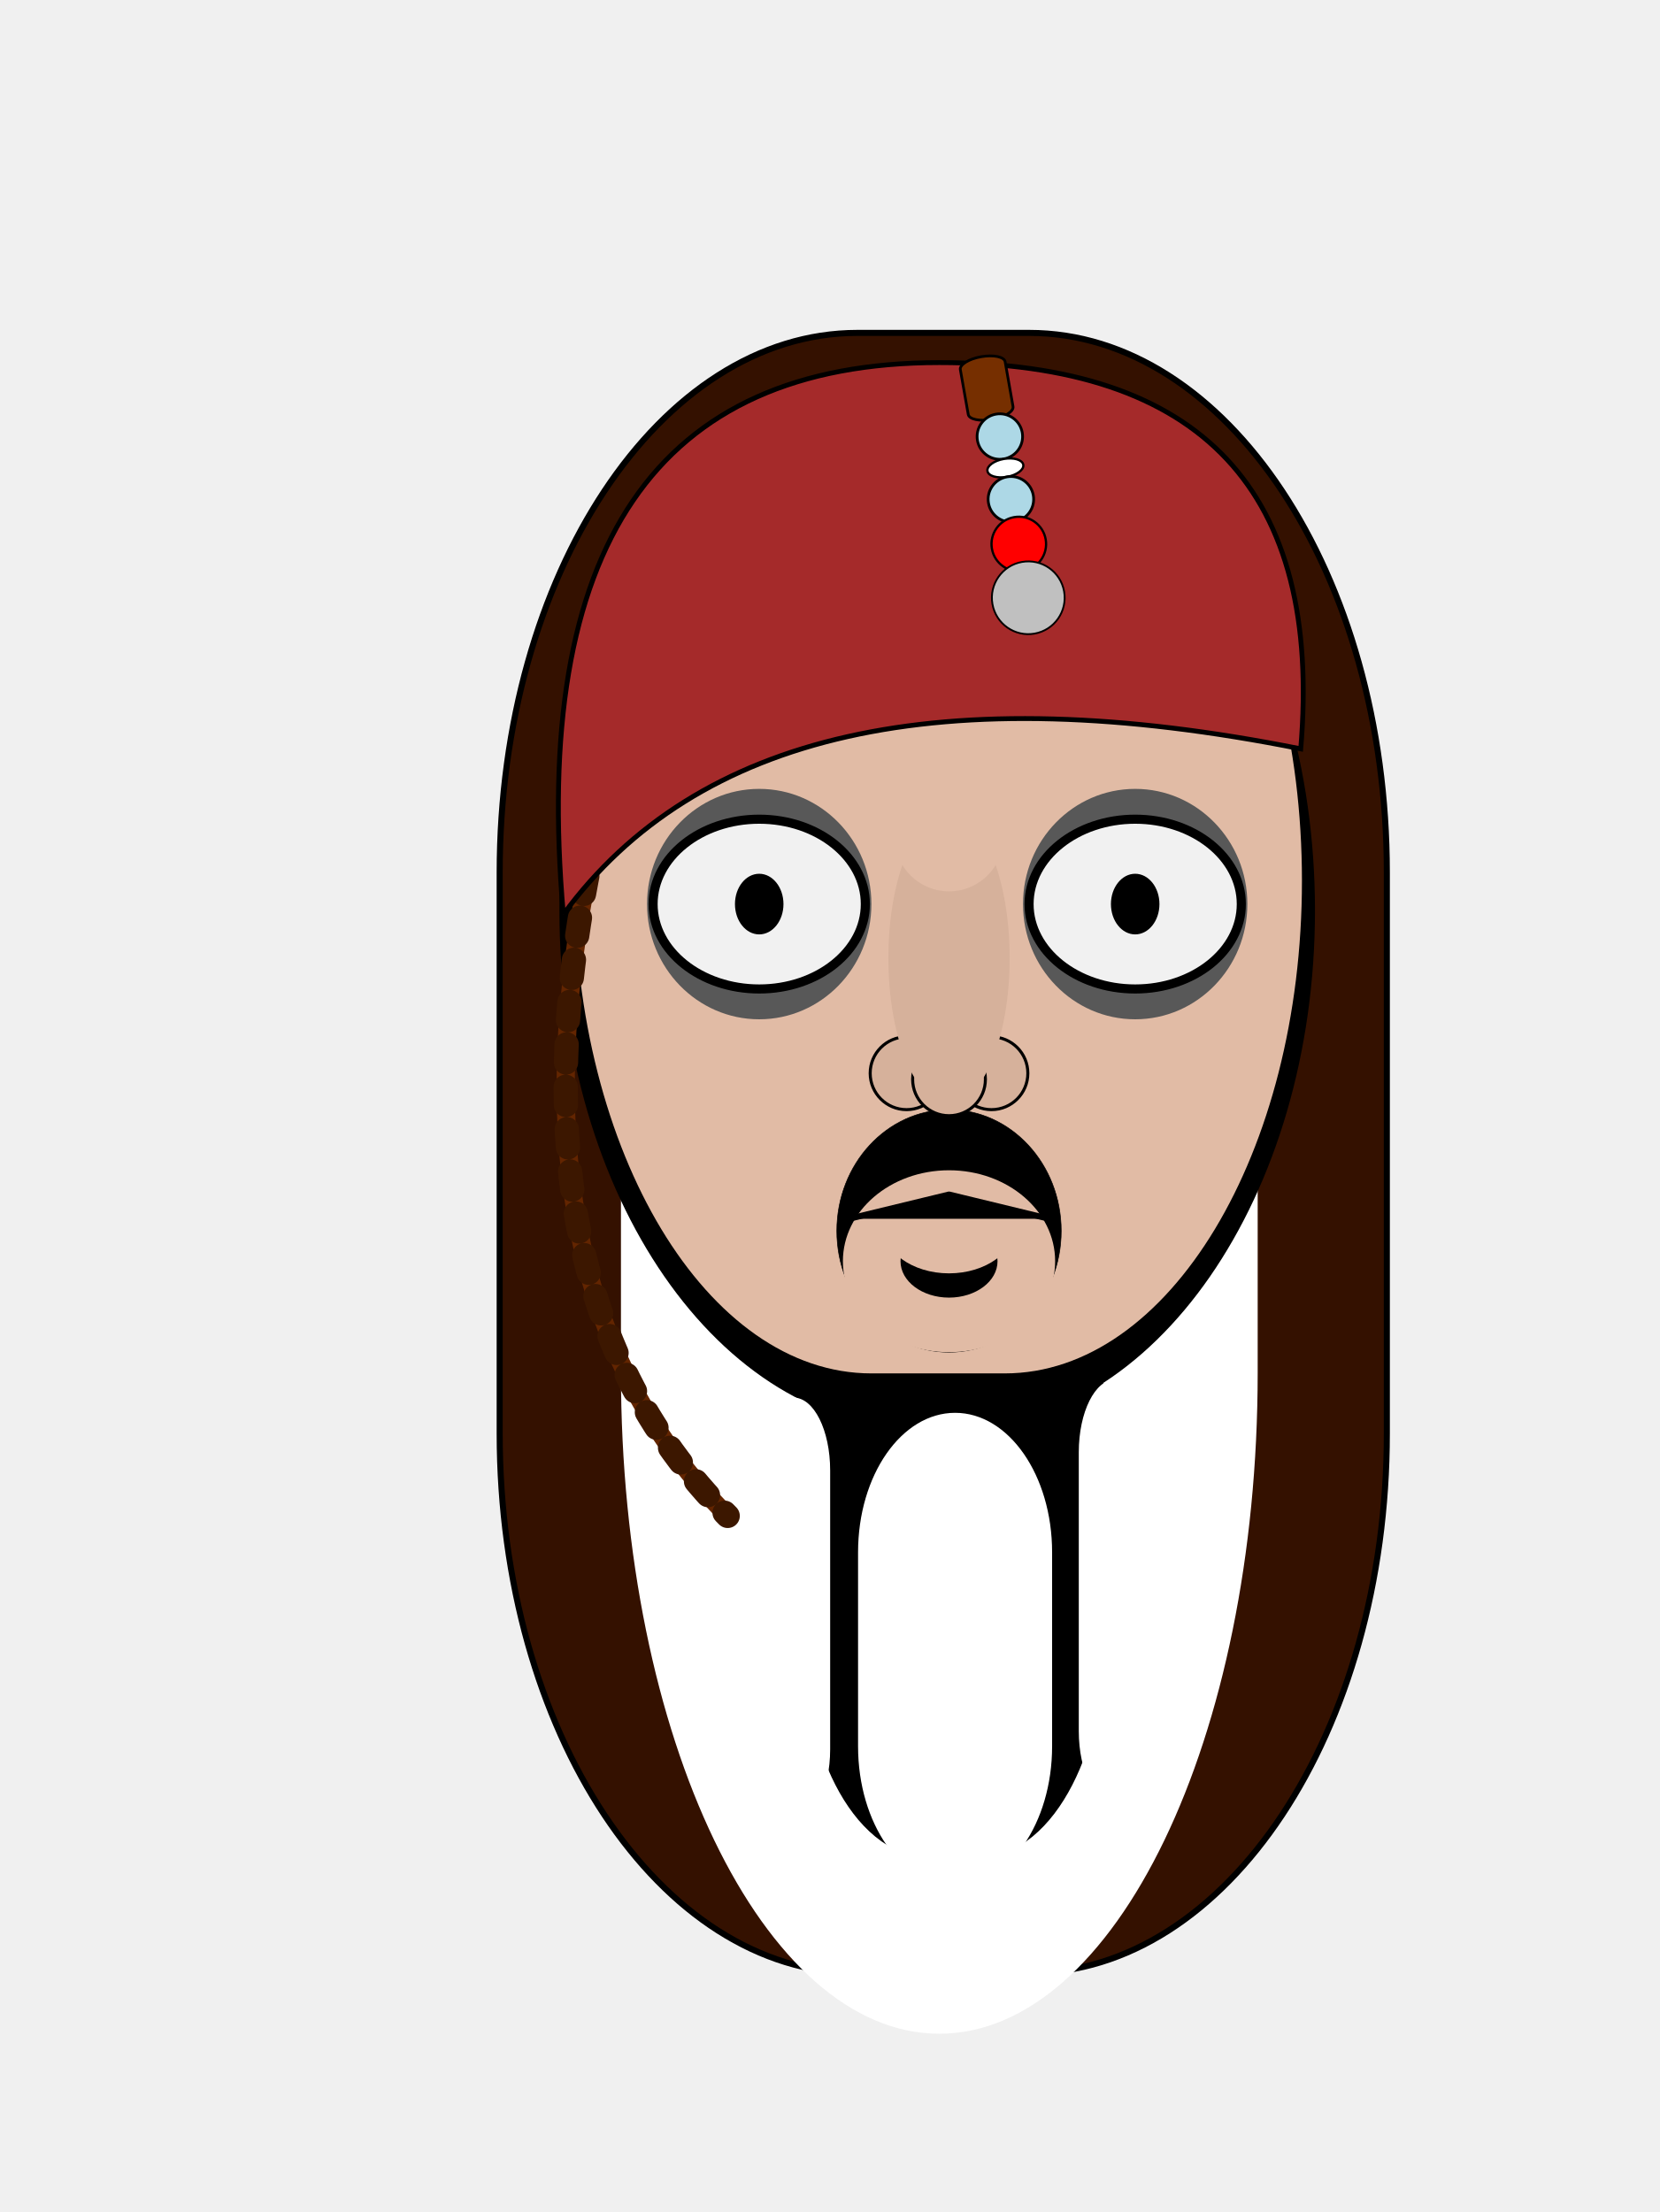
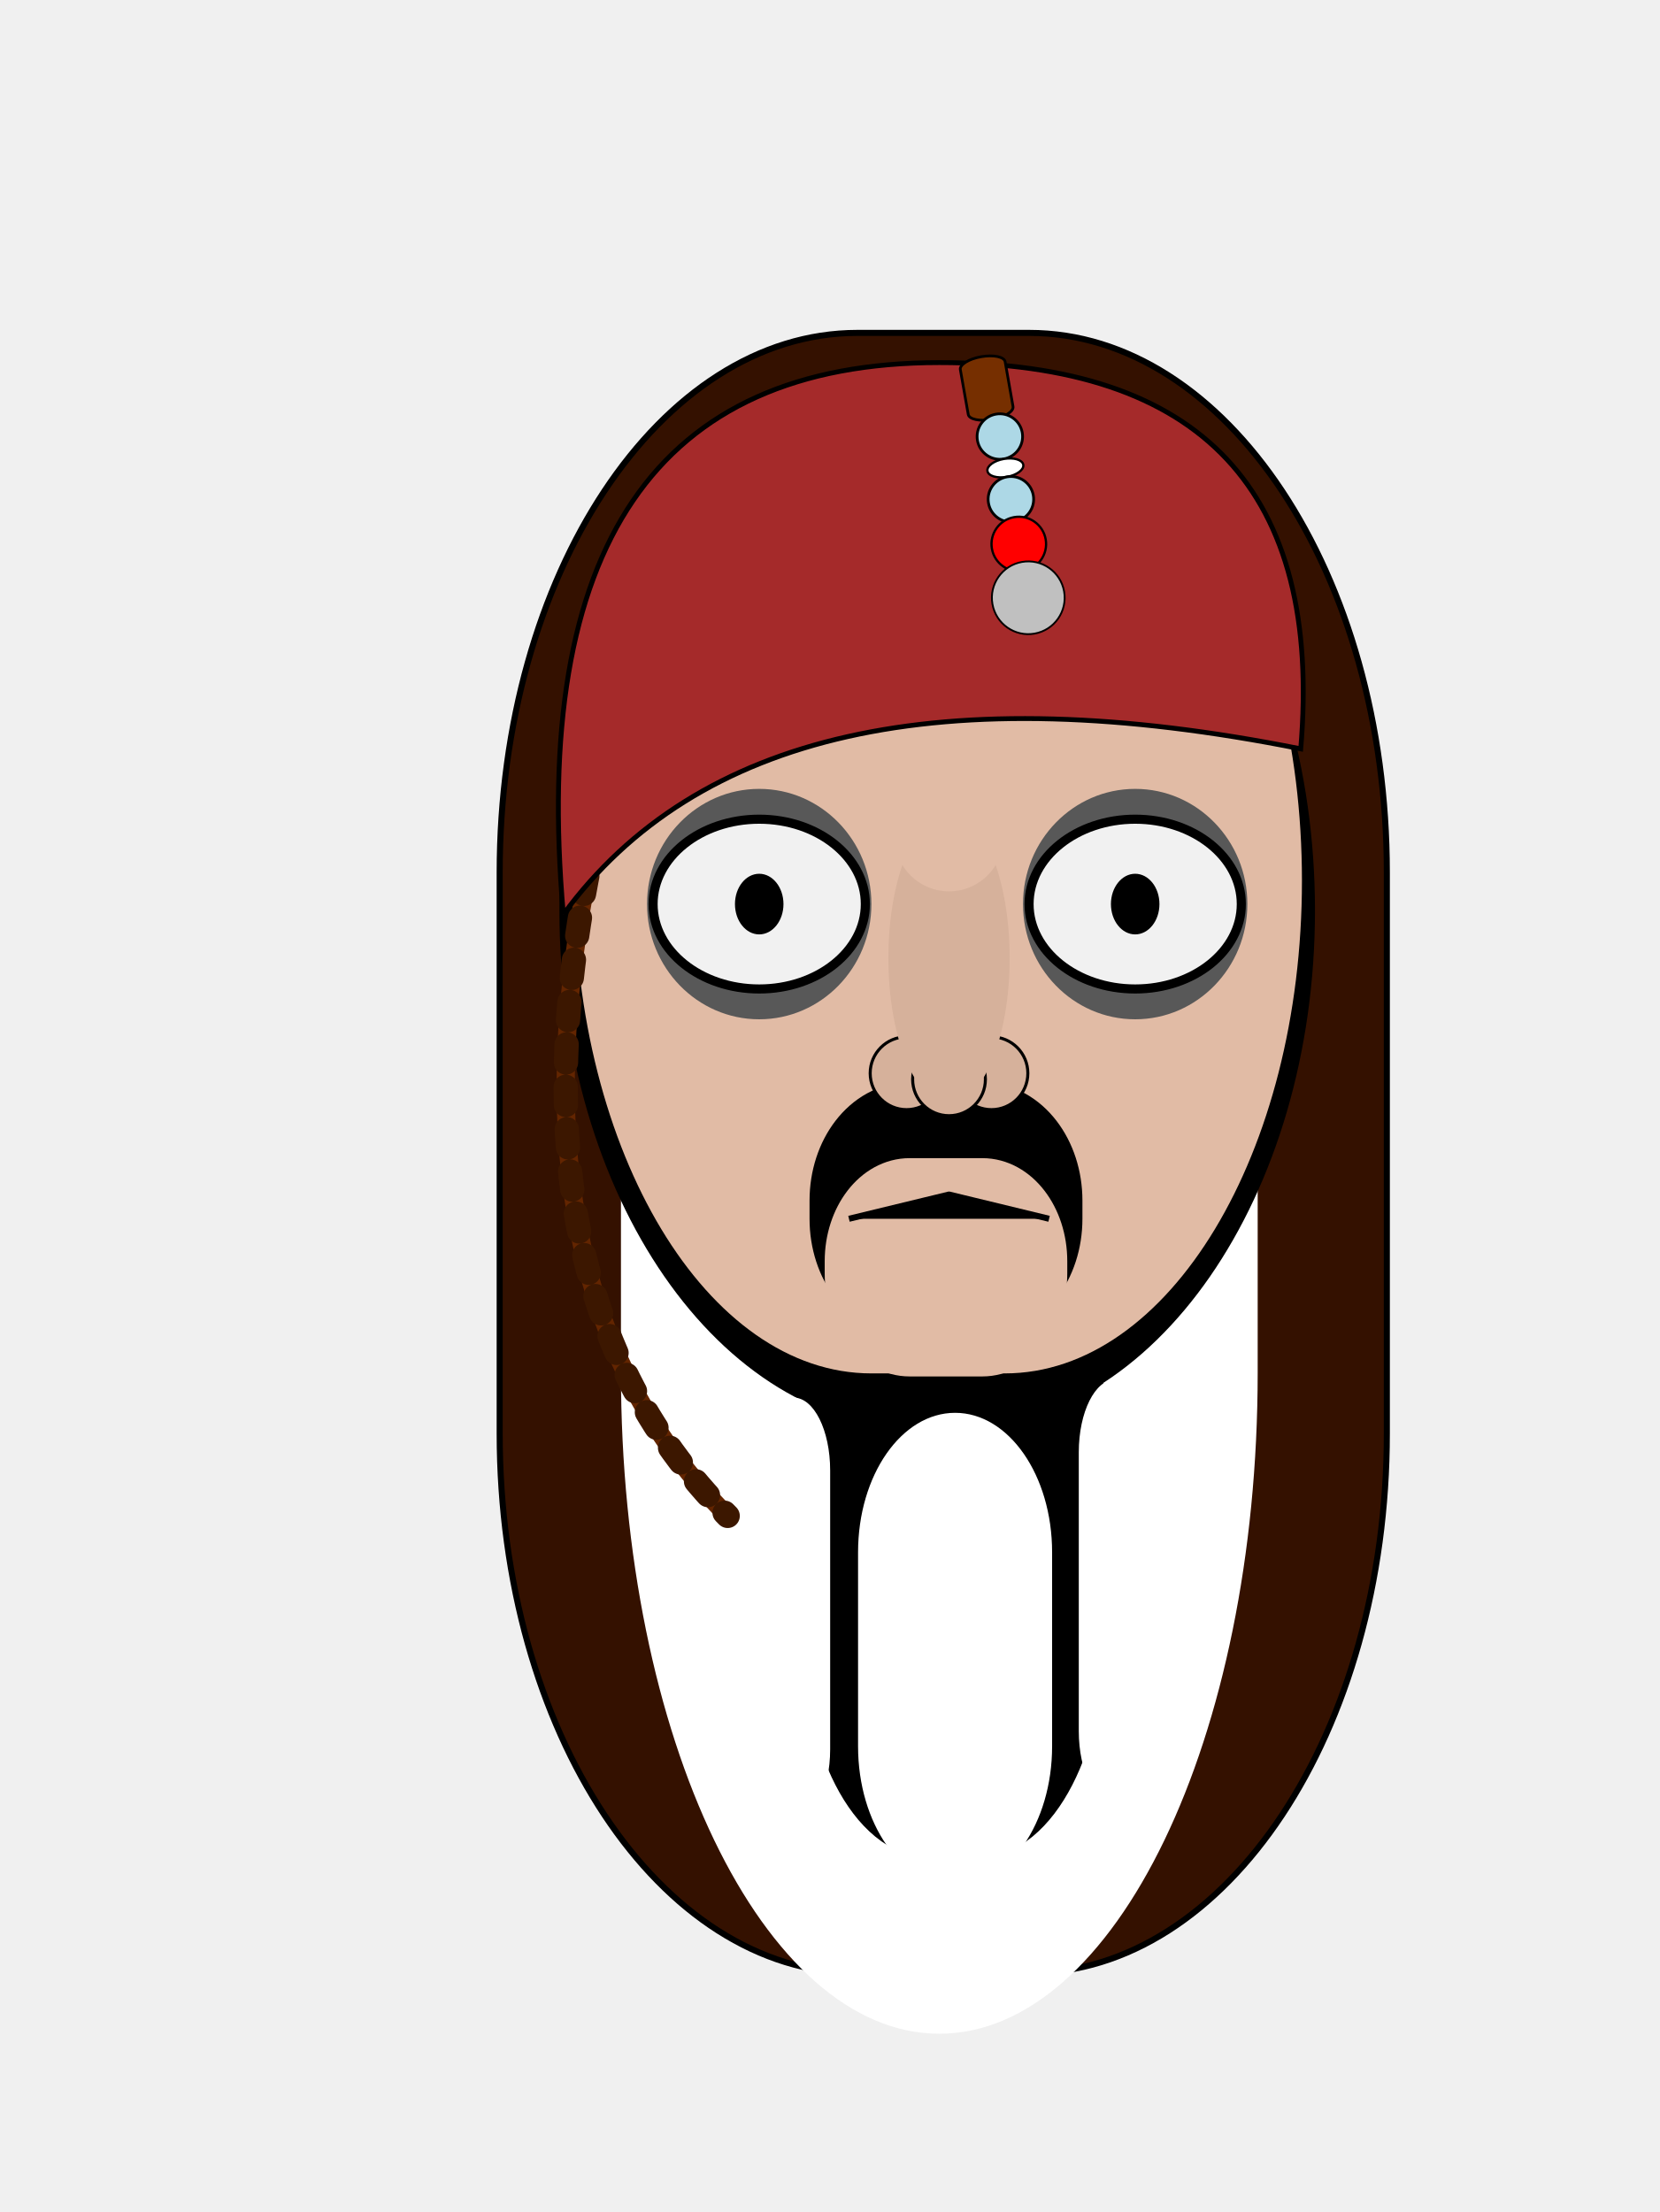
<svg xmlns="http://www.w3.org/2000/svg" xmlns:xlink="http://www.w3.org/1999/xlink" width="2736" height="3648">
  <defs>
    <clipPath id="cut-off-bottom">
      <rect x="100" y="50" width="10" height="10" />
    </clipPath>
  </defs>
  <rect id="head" x="824" y="549" height="2705" width="1463" fill="#341100" stroke="black" stroke-width="10" rx="590" ry="890" />
  <rect id="head" x="1024" y="649" height="2705" width="1050" fill="white" stroke="none" rx="590" ry="1090" />
  <rect id="head" x="924" y="649" height="1705" width="1243" fill="black" stroke="black" stroke-width="3" rx="590" ry="890" />
  <rect x="1368" y="2020" height="1000" width="410" rx="170" ry="330" fill="black" stroke-width="90" stroke="black" />
  <rect x="1415" y="2330" height="780" width="320" rx="970" ry="230" fill="white" stroke-width="90" stroke="none" />
  <rect id="face" x="947" y="640" height="1625" width="1200" fill="#E1BBA5" stroke="none" rx="490" ry="990" />
  <path id="hairbraids" stroke="#632500" fill="none" stroke-width="30" stroke-linecap="round" d="M 999 1308 Q 800 2100 1200 2500" />
  <path id="hairbraids" stroke="#3C1700" fill="none" stroke-dasharray="30,40" stroke-width="40" stroke-linecap="round" d="M 999 1308 Q 800 2100 1200 2500" />
  <path id="bandana" stroke="black" stroke-width="8" fill="brown" d="M 929 1508 Q 1259 1058 2145 1235, 2199 598, 1549 598, 849 598,929 1508 " />
  <g id="bandana_decor" transform="scale(0.75) rotate(350,2945, -2350)">
    <rect x="1575" y="600" height="140" width="100" stroke="black" fill="#762F00" stroke-width="6" rx="2300" ry="20" />
    <circle id="first" cx="1635" cy="780" r="50" fill="lightblue" stroke="black" stroke-width="6" />
    <ellipse cx="1635" cy="850" rx="40" ry="20" fill="white" stroke-width="5" stroke="black" />
    <use xlink:href="#first" x="0" y="140" />
    <circle cx="1635" cy="1020" r="60" stroke="black" stroke-width="5" fill="red" />
    <circle cx="1635" cy="1140" r="80" fill="silver" stroke="black" stroke-width="4" />
  </g>
  <g id="eyes">
    <ellipse cx="1252" cy="1491" rx="185" ry="190" stroke="none" fill="#585858" />
    <ellipse cx="1252" cy="1491" rx="175" ry="140" stroke="black" stroke-width="15" fill="#F1F1F1" />
    <ellipse cx="1252" cy="1491" rx="40" ry="50" fill="black" stroke="none" />
  </g>
  <use xlink:href="#eyes" x="620" y="0" />
-   <ellipse cx="1565" cy="2030" rx="185" ry="200" fill="black" stroke="black" />
-   <ellipse cx="1565" cy="2080" rx="175" ry="150" fill="#E1BBA5" stroke="none" />
-   <ellipse cx="1565" cy="2080" fill="black" rx="80" ry="60" />
-   <ellipse cx="1565" cy="2030" fill="#E1BBA5" rx="110" ry="40" />
-   <ellipse cx="1565" cy="2020" fill="#E1BBA5" rx="110" ry="80" />
+   <rect x="1400" y="1850" stroke="black" stroke-width="130" ry="130" rx="100" fill="black" height="290" width="320" />
+   <rect x="1400" y="1950" stroke="#E1BBA5" stroke-width="80" ry="130" rx="100" fill="#E1BBA5" height="280" width="320" />
  <rect id="leftspace" x="1779" y="2275" height="700" width="120" fill="white" rx="90" ry="120" stroke="none" />
  <use xlink:href="#leftspace" x="-530" y="30" />
  <g id="nose">
    <use xlink:href="#mid" x="-70" y="-10" />
    <use xlink:href="#mid" x="70" y="-10" />
    <circle id="mid" cx="1565" cy="1780" r="60" stroke="black" fill="#D6B19B" stroke-width="5" />
    <ellipse cx="1565" cy="1580" rx="100" ry="240" fill="#D6B19B" stroke="none" />
    <circle id="mid" cx="1565" cy="1380" r="90" stroke="none" fill="#E1BBA5" stroke-width="5" />
  </g>
  <polyline id="lips" stroke="black" stroke-width="10" stroke-linejoin="round" points="1400 2010, 1565 1970, 1730 2010 " />
</svg>
